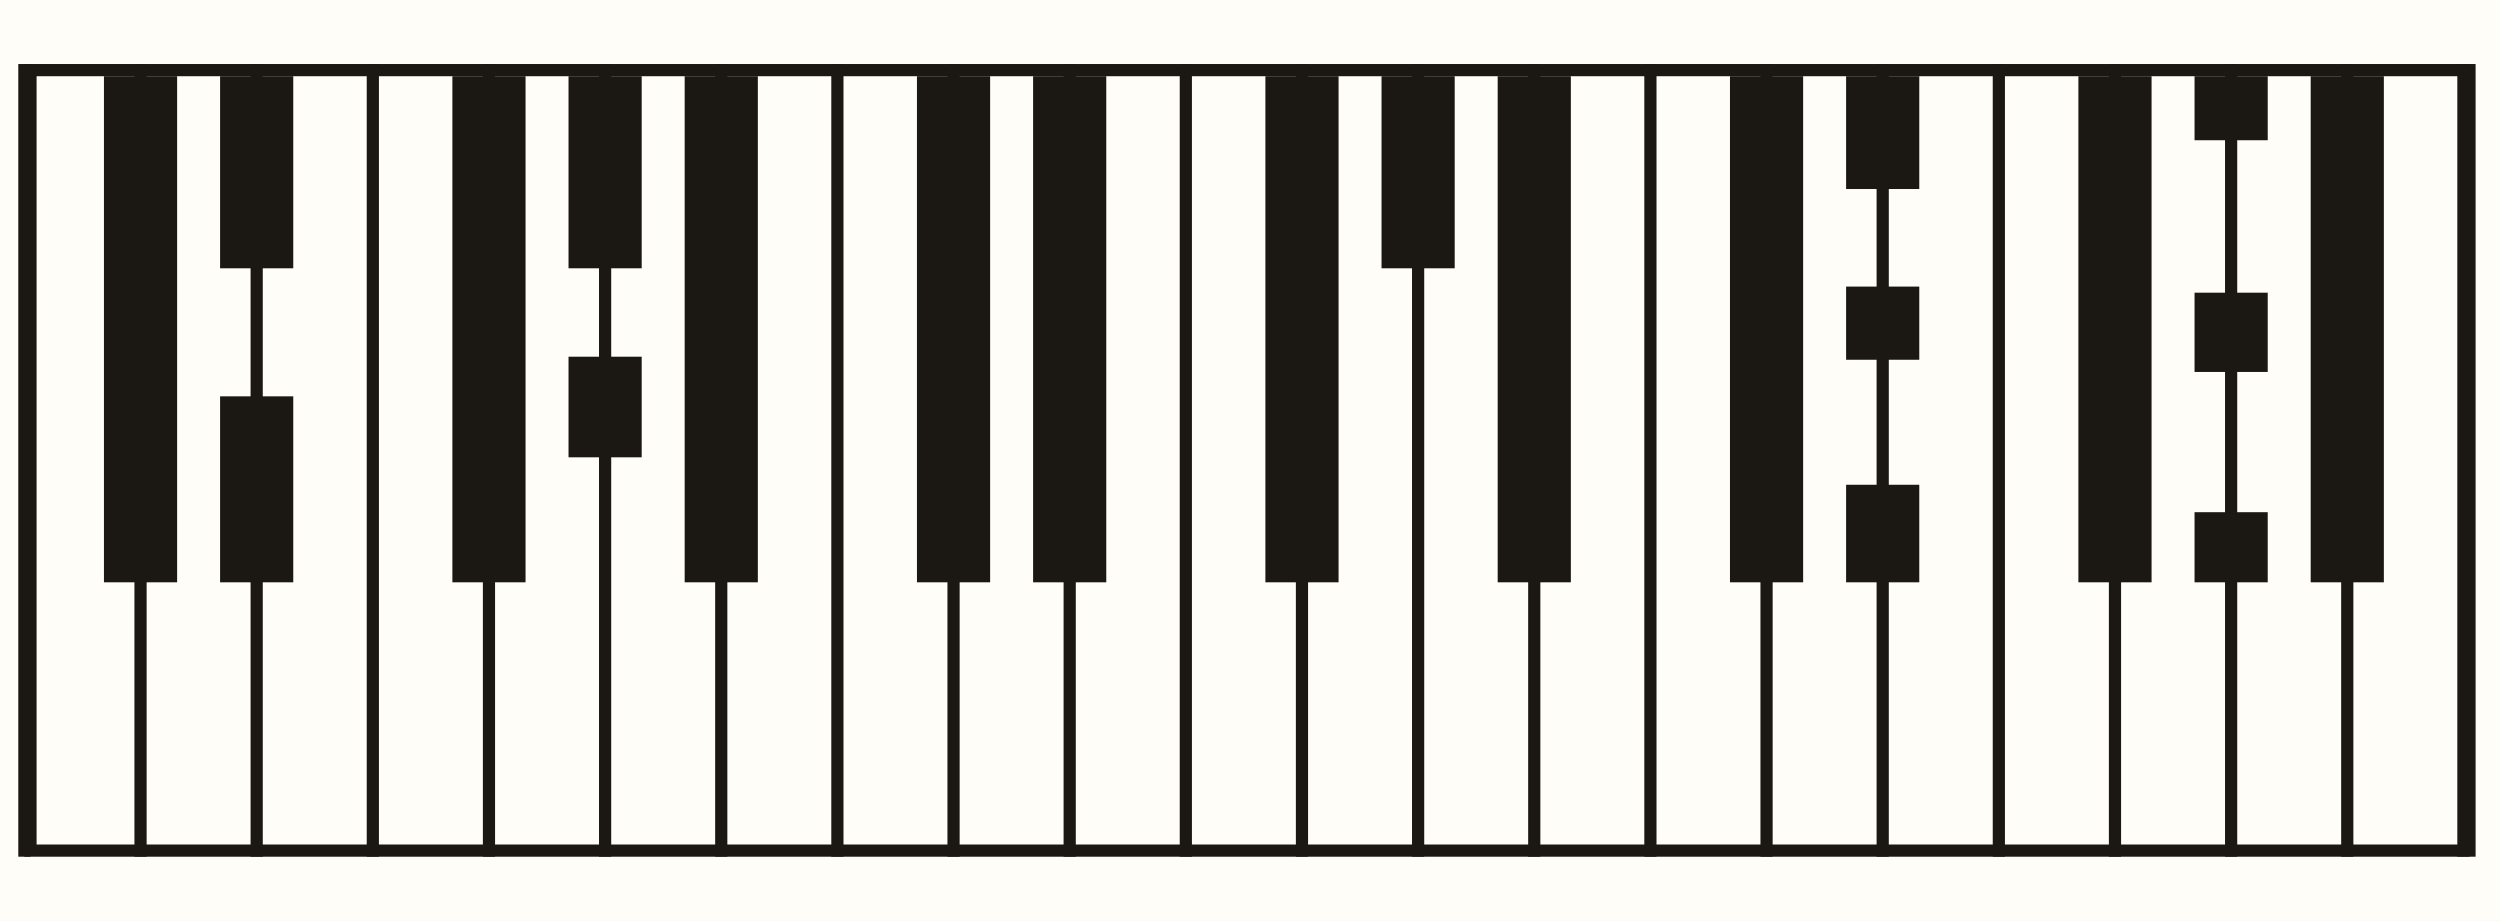
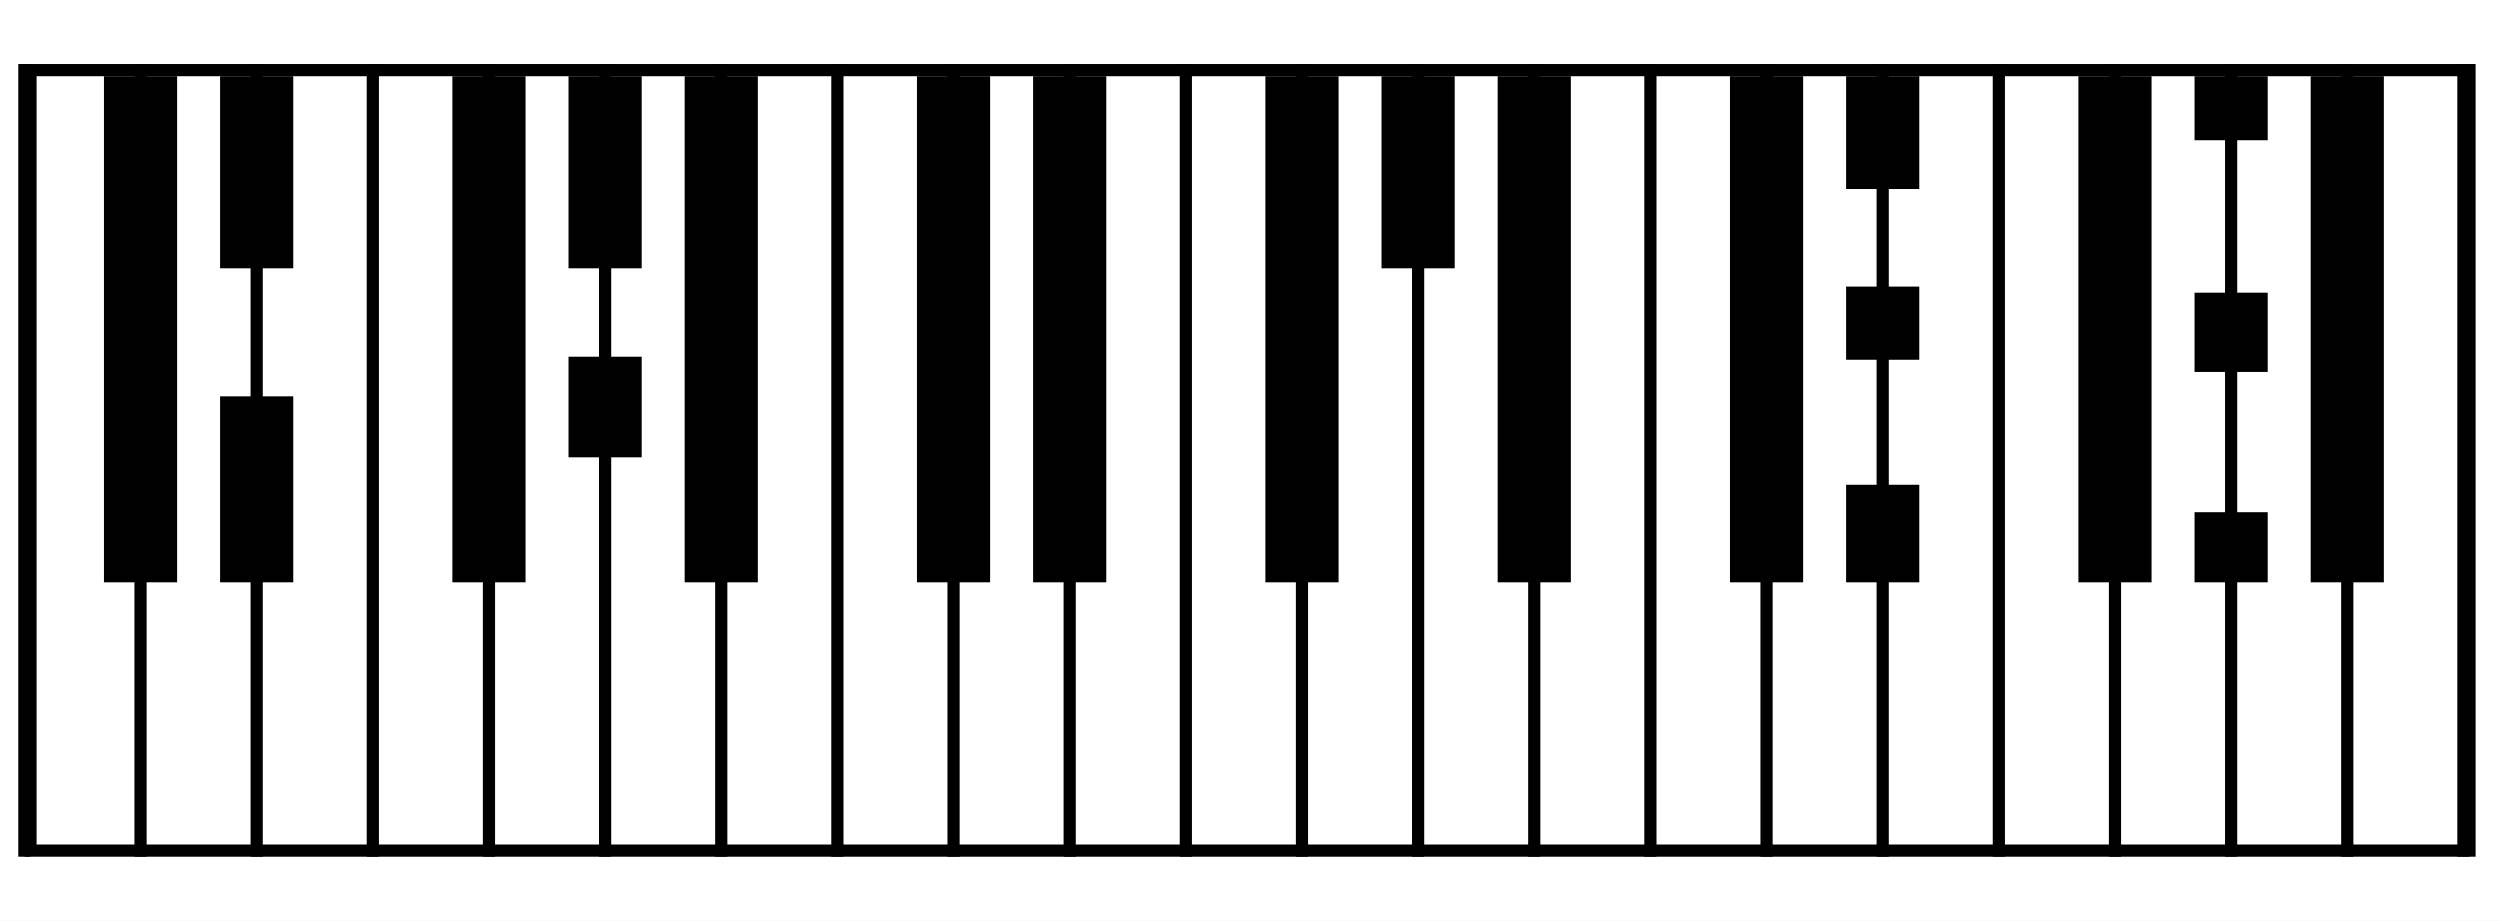
<svg xmlns="http://www.w3.org/2000/svg" viewBox="0 0 820 302" width="820" height="302" role="img" aria-label="Carmen">
-   <rect width="820" height="302" fill="#fffdf8" />
-   <rect x="10.0" y="23.0" width="800" height="256" fill="none" stroke="#1b1713" stroke-width="4" />
-   <line x1="8.000" y1="21" x2="8.000" y2="281" stroke="#1b1713" stroke-width="4" />
-   <line x1="46.095" y1="21" x2="46.095" y2="281" stroke="#1b1713" stroke-width="4" />
-   <line x1="84.190" y1="21" x2="84.190" y2="281" stroke="#1b1713" stroke-width="4" />
-   <line x1="122.286" y1="21" x2="122.286" y2="281" stroke="#1b1713" stroke-width="4" />
-   <line x1="160.381" y1="21" x2="160.381" y2="281" stroke="#1b1713" stroke-width="4" />
-   <line x1="198.476" y1="21" x2="198.476" y2="281" stroke="#1b1713" stroke-width="4" />
-   <line x1="236.571" y1="21" x2="236.571" y2="281" stroke="#1b1713" stroke-width="4" />
-   <line x1="274.667" y1="21" x2="274.667" y2="281" stroke="#1b1713" stroke-width="4" />
-   <line x1="312.762" y1="21" x2="312.762" y2="281" stroke="#1b1713" stroke-width="4" />
-   <line x1="350.857" y1="21" x2="350.857" y2="281" stroke="#1b1713" stroke-width="4" />
-   <line x1="388.952" y1="21" x2="388.952" y2="281" stroke="#1b1713" stroke-width="4" />
-   <line x1="427.048" y1="21" x2="427.048" y2="281" stroke="#1b1713" stroke-width="4" />
-   <line x1="465.143" y1="21" x2="465.143" y2="281" stroke="#1b1713" stroke-width="4" />
-   <line x1="503.238" y1="21" x2="503.238" y2="281" stroke="#1b1713" stroke-width="4" />
-   <line x1="541.333" y1="21" x2="541.333" y2="281" stroke="#1b1713" stroke-width="4" />
-   <line x1="579.429" y1="21" x2="579.429" y2="281" stroke="#1b1713" stroke-width="4" />
-   <line x1="617.524" y1="21" x2="617.524" y2="281" stroke="#1b1713" stroke-width="4" />
-   <line x1="655.619" y1="21" x2="655.619" y2="281" stroke="#1b1713" stroke-width="4" />
-   <line x1="693.714" y1="21" x2="693.714" y2="281" stroke="#1b1713" stroke-width="4" />
-   <line x1="731.810" y1="21" x2="731.810" y2="281" stroke="#1b1713" stroke-width="4" />
-   <line x1="769.905" y1="21" x2="769.905" y2="281" stroke="#1b1713" stroke-width="4" />
-   <line x1="808.000" y1="21" x2="808.000" y2="281" stroke="#1b1713" stroke-width="4" />
-   <rect x="34.095" y="25" width="24" height="166" fill="#1b1713" />
-   <rect x="72.190" y="25" width="24" height="63" fill="#1b1713" />
-   <rect x="72.190" y="130" width="24" height="61" fill="#1b1713" />
-   <rect x="148.381" y="25" width="24" height="166" fill="#1b1713" />
-   <rect x="186.476" y="25" width="24" height="63" fill="#1b1713" />
-   <rect x="186.476" y="117" width="24" height="33" fill="#1b1713" />
-   <rect x="224.571" y="25" width="24" height="166" fill="#1b1713" />
-   <rect x="300.762" y="25" width="24" height="166" fill="#1b1713" />
-   <rect x="338.857" y="25" width="24" height="166" fill="#1b1713" />
-   <rect x="415.048" y="25" width="24" height="166" fill="#1b1713" />
-   <rect x="453.143" y="25" width="24" height="63" fill="#1b1713" />
-   <rect x="491.238" y="25" width="24" height="166" fill="#1b1713" />
-   <rect x="567.429" y="25" width="24" height="166" fill="#1b1713" />
-   <rect x="605.524" y="25" width="24" height="37" fill="#1b1713" />
-   <rect x="605.524" y="94" width="24" height="24" fill="#1b1713" />
-   <rect x="605.524" y="159" width="24" height="32" fill="#1b1713" />
-   <rect x="681.714" y="25" width="24" height="166" fill="#1b1713" />
-   <rect x="719.810" y="25" width="24" height="21" fill="#1b1713" />
-   <rect x="719.810" y="96" width="24" height="26" fill="#1b1713" />
-   <rect x="719.810" y="168" width="24" height="23" fill="#1b1713" />
-   <rect x="757.905" y="25" width="24" height="166" fill="#1b1713" />
+   <rect width="820" height="302" fill="#ffffff" />
+   <rect x="10.0" y="23.0" width="800" height="256" fill="none" stroke="#000000" stroke-width="4" />
+   <line x1="8.000" y1="21" x2="8.000" y2="281" stroke="#000000" stroke-width="4" />
+   <line x1="46.095" y1="21" x2="46.095" y2="281" stroke="#000000" stroke-width="4" />
+   <line x1="84.190" y1="21" x2="84.190" y2="281" stroke="#000000" stroke-width="4" />
+   <line x1="122.286" y1="21" x2="122.286" y2="281" stroke="#000000" stroke-width="4" />
+   <line x1="160.381" y1="21" x2="160.381" y2="281" stroke="#000000" stroke-width="4" />
+   <line x1="198.476" y1="21" x2="198.476" y2="281" stroke="#000000" stroke-width="4" />
+   <line x1="236.571" y1="21" x2="236.571" y2="281" stroke="#000000" stroke-width="4" />
+   <line x1="274.667" y1="21" x2="274.667" y2="281" stroke="#000000" stroke-width="4" />
+   <line x1="312.762" y1="21" x2="312.762" y2="281" stroke="#000000" stroke-width="4" />
+   <line x1="350.857" y1="21" x2="350.857" y2="281" stroke="#000000" stroke-width="4" />
+   <line x1="388.952" y1="21" x2="388.952" y2="281" stroke="#000000" stroke-width="4" />
+   <line x1="427.048" y1="21" x2="427.048" y2="281" stroke="#000000" stroke-width="4" />
+   <line x1="465.143" y1="21" x2="465.143" y2="281" stroke="#000000" stroke-width="4" />
+   <line x1="503.238" y1="21" x2="503.238" y2="281" stroke="#000000" stroke-width="4" />
+   <line x1="541.333" y1="21" x2="541.333" y2="281" stroke="#000000" stroke-width="4" />
+   <line x1="579.429" y1="21" x2="579.429" y2="281" stroke="#000000" stroke-width="4" />
+   <line x1="617.524" y1="21" x2="617.524" y2="281" stroke="#000000" stroke-width="4" />
+   <line x1="655.619" y1="21" x2="655.619" y2="281" stroke="#000000" stroke-width="4" />
+   <line x1="693.714" y1="21" x2="693.714" y2="281" stroke="#000000" stroke-width="4" />
+   <line x1="731.810" y1="21" x2="731.810" y2="281" stroke="#000000" stroke-width="4" />
+   <line x1="769.905" y1="21" x2="769.905" y2="281" stroke="#000000" stroke-width="4" />
+   <line x1="808.000" y1="21" x2="808.000" y2="281" stroke="#000000" stroke-width="4" />
+   <rect x="34.095" y="25" width="24" height="166" fill="#000000" />
+   <rect x="72.190" y="25" width="24" height="63" fill="#000000" />
+   <rect x="72.190" y="130" width="24" height="61" fill="#000000" />
+   <rect x="148.381" y="25" width="24" height="166" fill="#000000" />
+   <rect x="186.476" y="25" width="24" height="63" fill="#000000" />
+   <rect x="186.476" y="117" width="24" height="33" fill="#000000" />
+   <rect x="224.571" y="25" width="24" height="166" fill="#000000" />
+   <rect x="300.762" y="25" width="24" height="166" fill="#000000" />
+   <rect x="338.857" y="25" width="24" height="166" fill="#000000" />
+   <rect x="415.048" y="25" width="24" height="166" fill="#000000" />
+   <rect x="453.143" y="25" width="24" height="63" fill="#000000" />
+   <rect x="491.238" y="25" width="24" height="166" fill="#000000" />
+   <rect x="567.429" y="25" width="24" height="166" fill="#000000" />
+   <rect x="605.524" y="25" width="24" height="37" fill="#000000" />
+   <rect x="605.524" y="94" width="24" height="24" fill="#000000" />
+   <rect x="605.524" y="159" width="24" height="32" fill="#000000" />
+   <rect x="681.714" y="25" width="24" height="166" fill="#000000" />
+   <rect x="719.810" y="25" width="24" height="21" fill="#000000" />
+   <rect x="719.810" y="96" width="24" height="26" fill="#000000" />
+   <rect x="719.810" y="168" width="24" height="23" fill="#000000" />
+   <rect x="757.905" y="25" width="24" height="166" fill="#000000" />
</svg>
